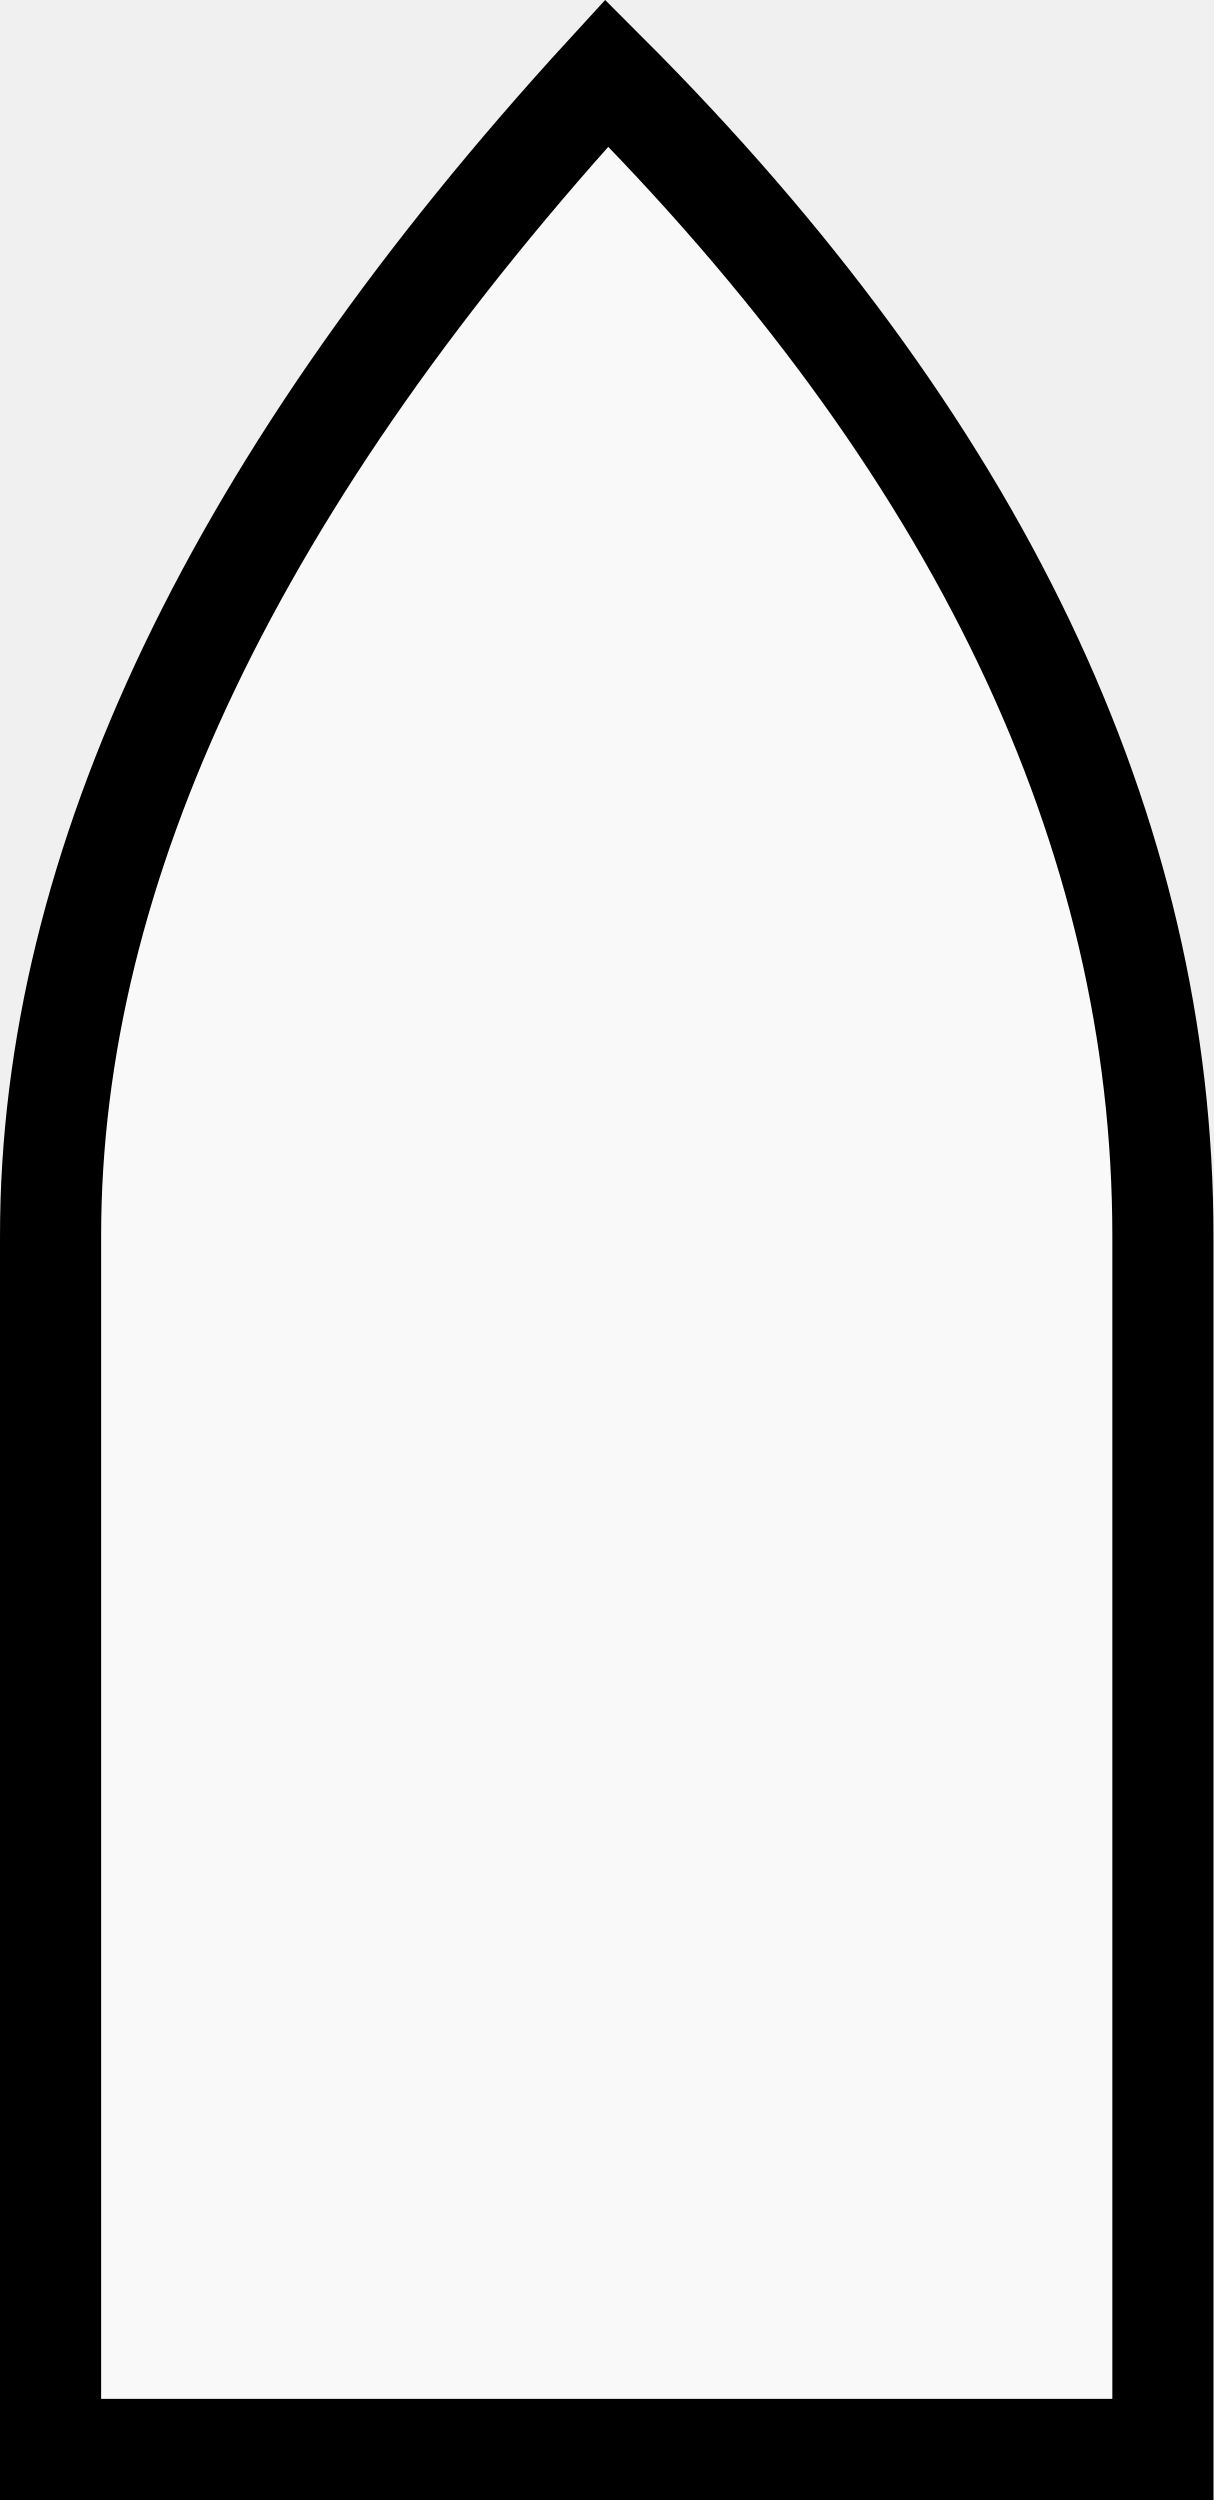
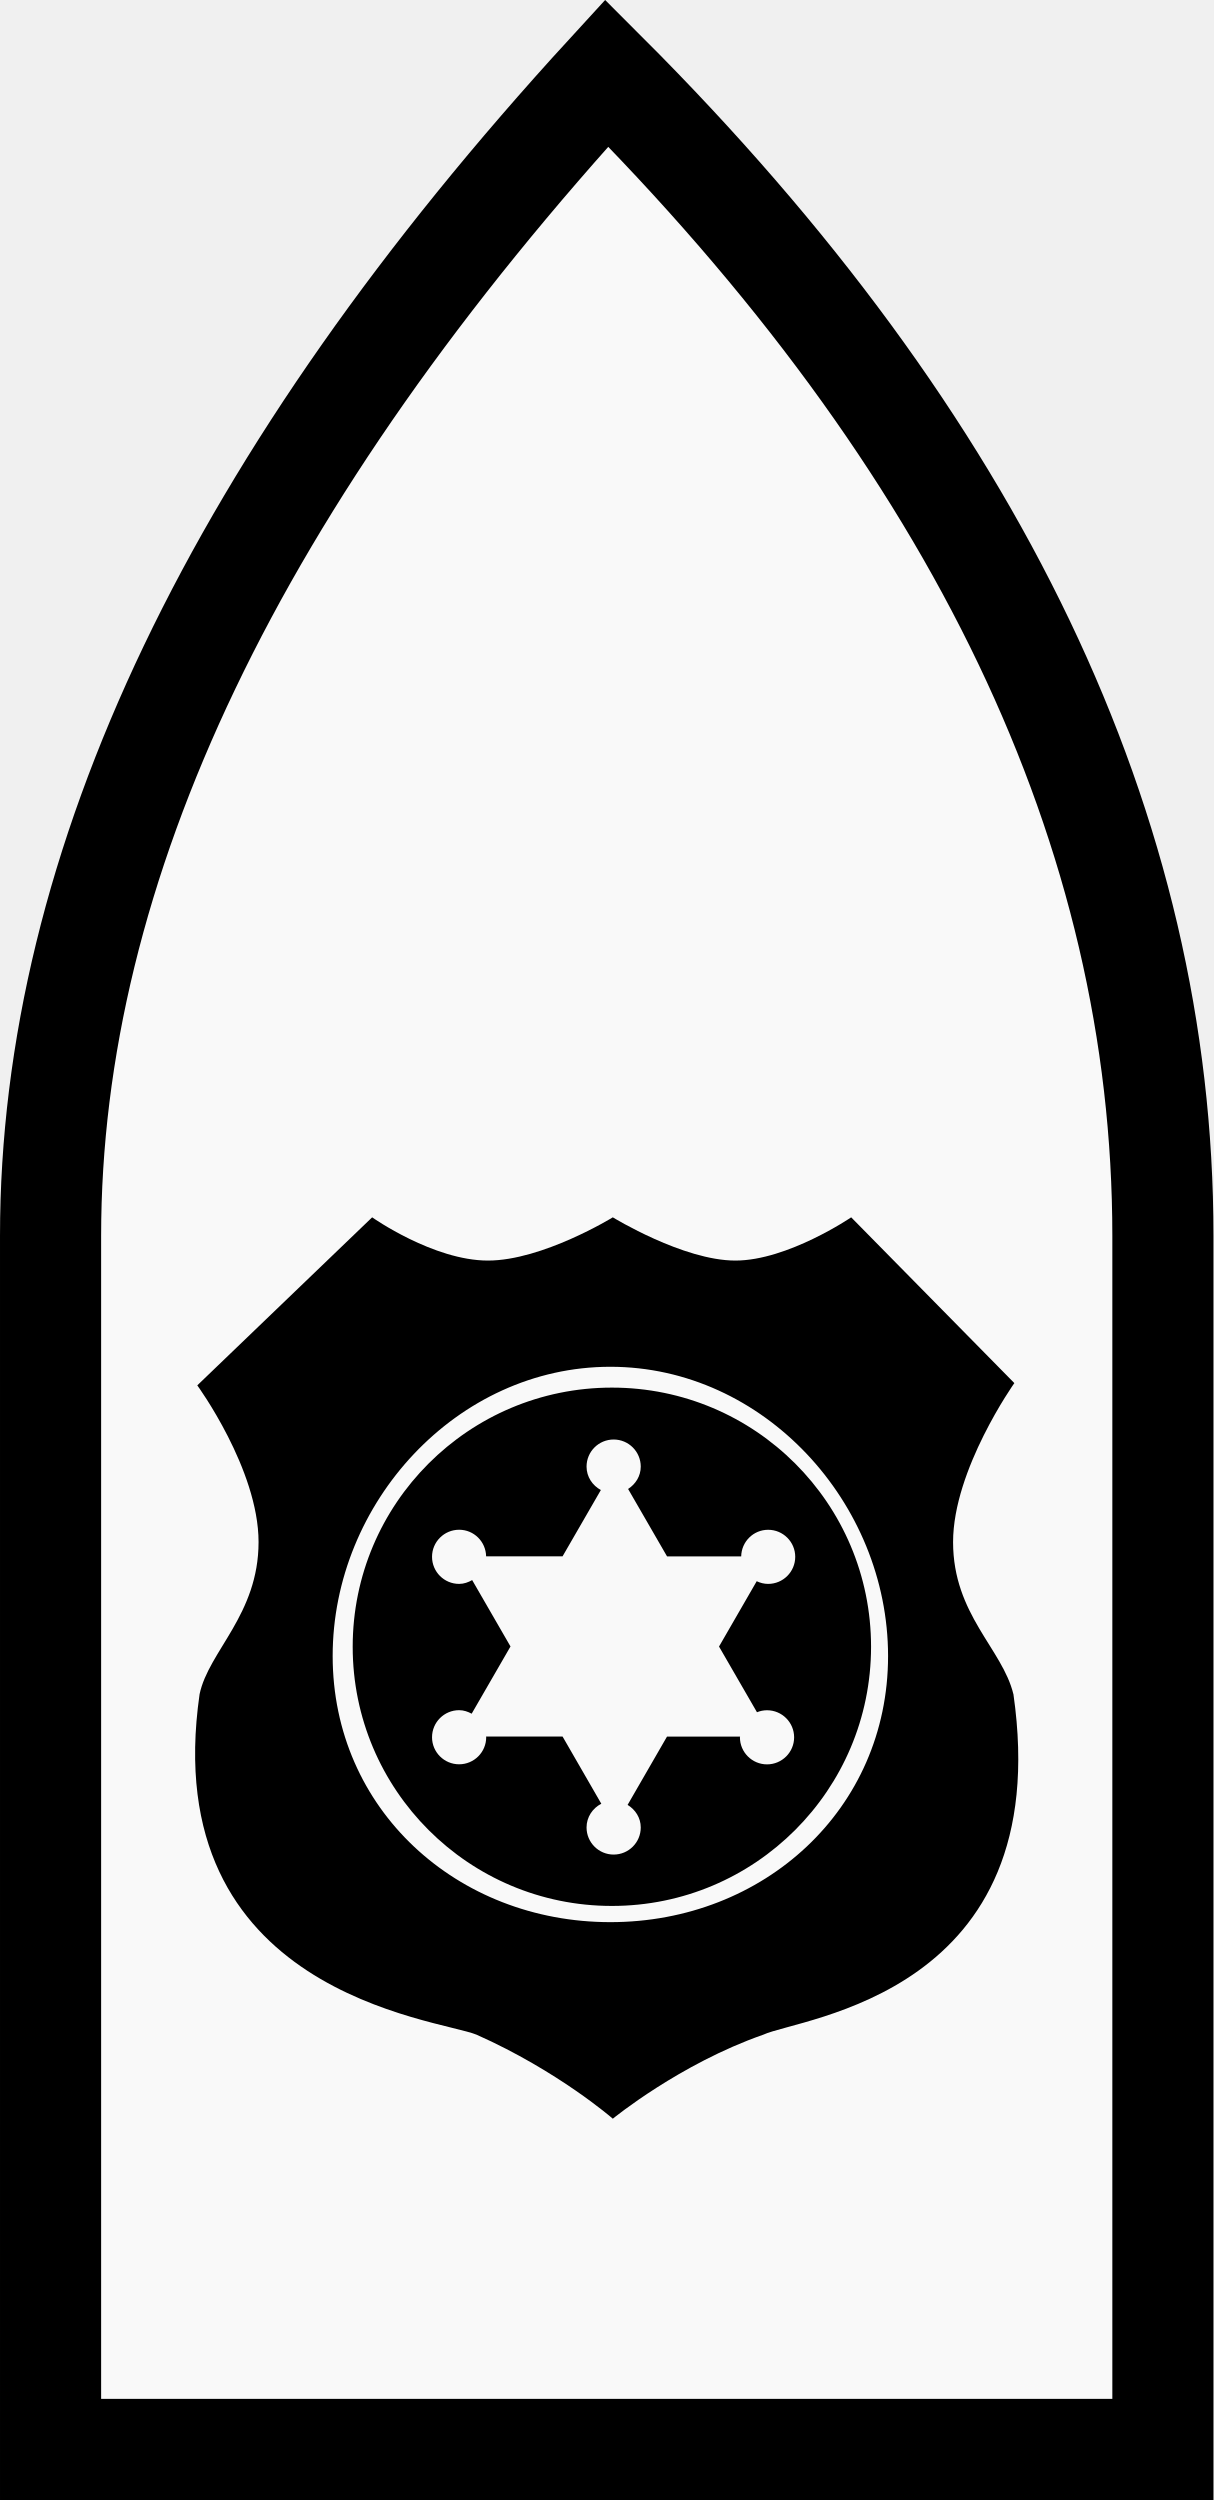
<svg xmlns="http://www.w3.org/2000/svg" width="31.75mm" height="65.412mm" viewBox="0 0 31.75 65.412" version="1.1" id="svg1">
  <defs id="defs1" />
  <g id="layer1" transform="translate(-87.04791,-115.8875)">
    <path fill="none" stroke="#000000" stroke-width="2.646px" d="m 88.371,148.227 v 31.75 H 117.475 v -31.75 q 0,-15.875 -14.552,-30.427 -14.552,15.875 -14.552,30.427" id="path1" style="fill:#ffffff;fill-opacity:0.6" />
+     <path d="m 113.564,160.215 c 1.126,7.866 -5.576,8.46 -6.546,8.91 -2.183,0.762 -3.936,2.198 -3.936,2.198 0,0 -1.426,-1.246 -3.564,-2.198 -1.01,-0.416 -8.376,-1.069 -7.248,-8.91 0.238,-1.129 1.543,-2.079 1.543,-3.981 0,-1.901 -1.603,-4.099 -1.603,-4.099 l 4.575,-4.396 c 0,0 1.604,1.131 3.03,1.131 1.426,0 3.267,-1.131 3.267,-1.131 0,0 1.842,1.131 3.207,1.131 1.367,0 3.03,-1.131 3.03,-1.131 l 4.269,4.337 c 0,0 -1.603,2.261 -1.603,4.159 0,1.897 1.291,2.793 1.578,3.98 z m -10.546,-8.566 c -4.013,0 -7.266,3.555 -7.266,7.568 0,4.013 3.252,6.963 7.266,6.963 4.012,0 7.266,-2.95 7.266,-6.963 -9.3e-4,-4.013 -3.254,-7.568 -7.266,-7.568 z m 0.04,14.107 c -3.745,0 -6.782,-3.035 -6.782,-6.781 0,-3.745 3.036,-6.781 6.782,-6.781 3.746,0 6.781,3.035 6.781,6.781 -9.4e-4,3.746 -3.036,6.781 -6.781,6.781 z m 4.089,-9.842 c -0.387,0 -0.699,0.311 -0.706,0.696 h -1.94 l -1.019,-1.764 c 0.195,-0.126 0.331,-0.335 0.331,-0.585 0,-0.391 -0.317,-0.709 -0.709,-0.709 -0.392,0 -0.709,0.317 -0.709,0.709 0,0.267 0.154,0.493 0.374,0.613 l -1.002,1.735 h -2 c -0.007,-0.385 -0.319,-0.696 -0.706,-0.696 -0.391,0 -0.709,0.317 -0.709,0.708 0,0.391 0.317,0.709 0.709,0.709 0.126,0 0.239,-0.042 0.341,-0.1 l 1.003,1.737 -1.016,1.759 c -0.1,-0.054 -0.208,-0.092 -0.328,-0.092 -0.391,0 -0.709,0.317 -0.709,0.709 0,0.389 0.317,0.707 0.709,0.707 0.39,0 0.708,-0.317 0.708,-0.707 0,-0.007 -0.003,-0.012 -0.003,-0.02 h 2.001 l 1.014,1.759 c -0.226,0.116 -0.386,0.347 -0.386,0.621 0,0.391 0.317,0.709 0.709,0.709 0.392,0 0.709,-0.317 0.709,-0.709 0,-0.256 -0.143,-0.468 -0.344,-0.591 l 1.031,-1.787 h 1.912 c 0,0.007 -0.004,0.012 -0.004,0.02 0,0.389 0.318,0.707 0.709,0.707 0.391,0 0.709,-0.317 0.709,-0.707 0,-0.391 -0.317,-0.709 -0.709,-0.709 -0.093,0 -0.182,0.019 -0.263,0.052 l -0.993,-1.719 0.986,-1.709 c 0.092,0.043 0.191,0.07 0.299,0.07 0.391,0 0.709,-0.317 0.709,-0.709 0,-0.389 -0.317,-0.707 -0.709,-0.707 z" id="path1-0" style="stroke-width:0.978" />
  </g>
</svg>
